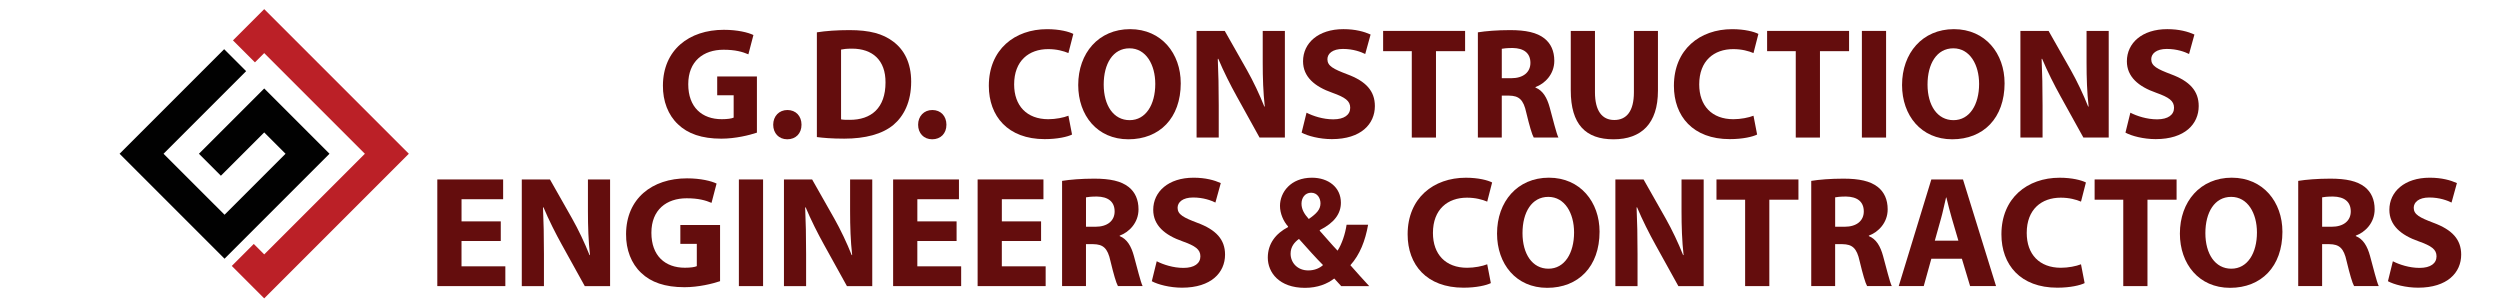
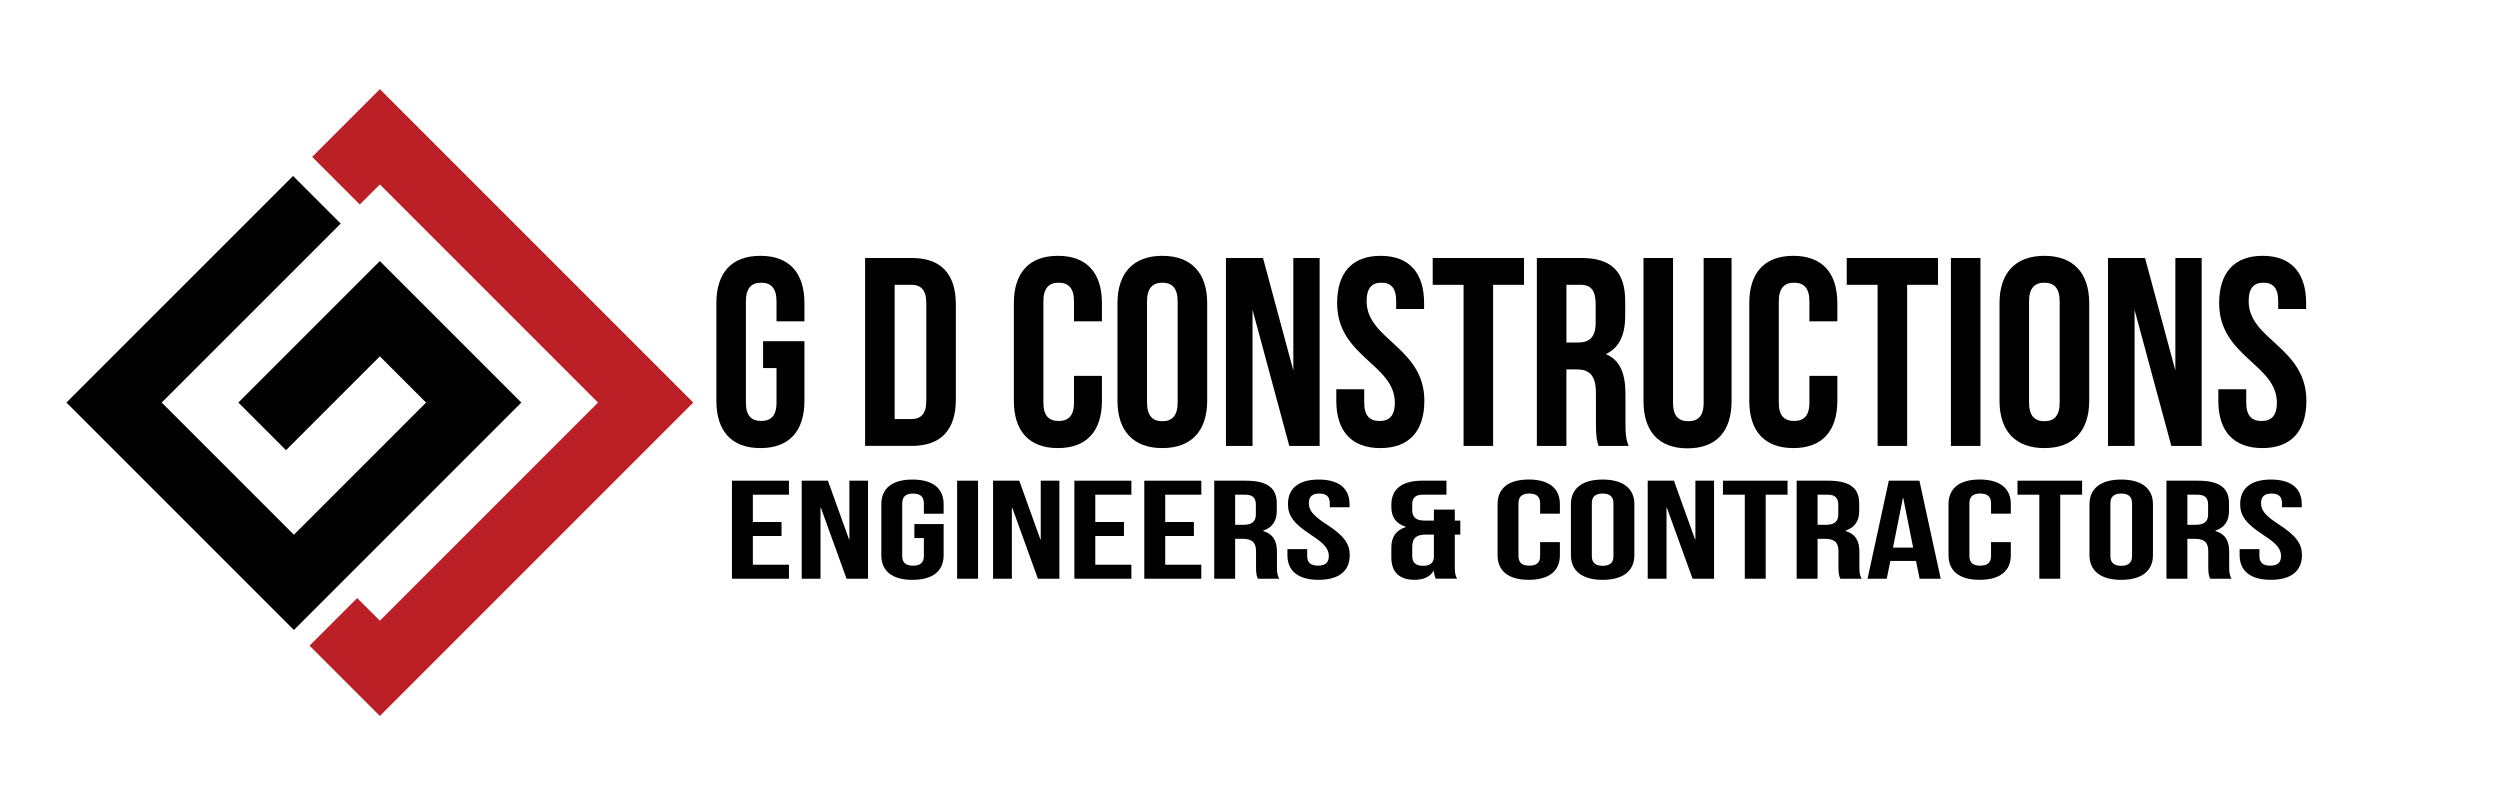
- <svg xmlns="http://www.w3.org/2000/svg" id="Layer_1" data-name="Layer 1" viewBox="0 0 1404.84 172.8">
-   <defs>
-     <style>
-       .cls-1 {
-         fill: #640d0d;
-       }
- 
-       .cls-2 {
-         fill: #bb2027;
-       }
- 
-       .cls-3 {
-         fill: #010101;
-       }
-     </style>
-   </defs>
+ <svg xmlns="http://www.w3.org/2000/svg" version="1.1" id="Layer_1" x="0px" y="0px" viewBox="0 0 880.19 283.46" style="enable-background:new 0 0 880.19 283.46;" xml:space="preserve">
+   <style type="text/css">
+ 	.st0{fill:#BB2027;}
+ 	.st1{fill:#010101;}
+ </style>
  <g>
-     <polygon class="cls-2" points="148.47 5.13 130.91 22.69 143.26 35.04 148.47 29.83 205.04 86.4 199.83 91.6 194.88 96.56 178.97 112.47 148.47 142.96 142.6 137.09 130.25 149.44 142.24 161.44 148.47 167.67 229.74 86.4 148.47 5.13" />
-     <polygon class="cls-3" points="148.47 123.09 184.94 86.62 185.16 86.4 148.47 49.71 148.25 49.93 111.78 86.4 124.13 98.75 148.47 74.41 160.46 86.4 136.12 110.74 126.18 120.67 114.19 108.69 101.84 96.34 91.9 86.4 138.31 39.99 125.96 27.64 67.2 86.4 89.49 108.69 101.84 121.04 113.83 133.03 126.18 145.38 138.53 133.03 148.47 123.09" />
+     <polygon class="st0" points="133.74,31.39 109.9,55.23 126.67,72 133.74,64.93 210.54,141.73 203.47,148.8 196.75,155.52    175.15,177.13 133.74,218.53 125.76,210.56 108.99,227.33 125.27,243.61 133.74,252.07 244.08,141.73  " />
+     <polygon class="st1" points="133.74,191.55 183.25,142.03 183.55,141.73 133.74,91.92 133.44,92.21 83.92,141.73 100.69,158.5    133.74,125.46 150.01,141.73 116.97,174.78 103.47,188.27 87.2,172 70.43,155.23 56.93,141.73 119.95,78.72 103.18,61.95    23.39,141.73 53.66,172 70.43,188.76 86.7,205.04 103.47,221.81 120.24,205.04  " />
  </g>
  <g>
-     <path class="cls-1" d="m425.33,74.54c-4.18,1.42-12.09,3.38-20,3.38-10.94,0-18.85-2.76-24.36-8.09-5.51-5.16-8.54-12.98-8.45-21.78.09-19.92,14.58-31.3,34.23-31.3,7.74,0,13.69,1.51,16.63,2.93l-2.84,10.85c-3.29-1.42-7.38-2.58-13.96-2.58-11.29,0-19.83,6.4-19.83,19.38s7.74,19.65,18.85,19.65c3.11,0,5.6-.36,6.67-.89v-12.54h-9.25v-10.58h22.32v31.56Z" />
-     <path class="cls-1" d="m434.49,70.09c0-4.8,3.29-8.27,8-8.27s7.91,3.38,7.91,8.27-3.2,8.18-8,8.18-7.91-3.47-7.91-8.18Z" />
-     <path class="cls-1" d="m459.02,18.17c4.98-.8,11.47-1.25,18.32-1.25,11.38,0,18.76,2.04,24.54,6.4,6.22,4.62,10.14,12,10.14,22.58,0,11.47-4.18,19.38-9.96,24.27-6.31,5.25-15.92,7.74-27.65,7.74-7.02,0-12-.44-15.38-.89V18.17Zm13.6,48.9c1.16.27,3.02.27,4.71.27,12.27.09,20.27-6.67,20.27-20.98.09-12.45-7.2-19.03-18.85-19.03-3.02,0-4.98.27-6.13.53v39.21Z" />
-     <path class="cls-1" d="m515.92,70.09c0-4.8,3.29-8.27,8-8.27s7.91,3.38,7.91,8.27-3.2,8.18-8,8.18-7.91-3.47-7.91-8.18Z" />
-     <path class="cls-1" d="m602.43,75.6c-2.49,1.25-8.09,2.58-15.38,2.58-20.72,0-31.39-12.89-31.39-29.96,0-20.45,14.58-31.83,32.72-31.83,7.02,0,12.36,1.42,14.76,2.67l-2.76,10.76c-2.76-1.16-6.58-2.22-11.38-2.22-10.76,0-19.12,6.49-19.12,19.83,0,12,7.11,19.56,19.21,19.56,4.09,0,8.62-.89,11.29-1.96l2.04,10.58Z" />
-     <path class="cls-1" d="m663.51,46.71c0,19.65-11.91,31.56-29.43,31.56s-28.19-13.43-28.19-30.5c0-17.96,11.47-31.39,29.16-31.39s28.45,13.78,28.45,30.32Zm-43.3.8c0,11.74,5.51,20.01,14.58,20.01s14.4-8.71,14.4-20.36c0-10.76-5.16-20.01-14.49-20.01s-14.49,8.71-14.49,20.36Z" />
-     <path class="cls-1" d="m672.4,77.29V17.37h15.83l12.45,21.96c3.56,6.31,7.11,13.78,9.78,20.54h.27c-.89-7.91-1.16-16-1.16-24.98v-17.52h12.45v59.93h-14.23l-12.8-23.12c-3.56-6.4-7.47-14.14-10.4-21.16l-.27.09c.36,7.91.53,16.36.53,26.14v18.05h-12.45Z" />
-     <path class="cls-1" d="m734.19,63.33c3.65,1.87,9.25,3.73,15.03,3.73,6.22,0,9.51-2.58,9.51-6.49s-2.84-5.87-10.05-8.45c-9.96-3.47-16.45-8.98-16.45-17.69,0-10.23,8.54-18.05,22.67-18.05,6.76,0,11.74,1.42,15.29,3.02l-3.02,10.94c-2.4-1.16-6.67-2.84-12.54-2.84s-8.71,2.67-8.71,5.78c0,3.82,3.38,5.51,11.11,8.45,10.58,3.91,15.56,9.42,15.56,17.87,0,10.05-7.74,18.58-24.18,18.58-6.85,0-13.6-1.78-16.98-3.65l2.76-11.2Z" />
-     <path class="cls-1" d="m793.32,28.75h-16.09v-11.38h46.06v11.38h-16.36v48.55h-13.6V28.75Z" />
-     <path class="cls-1" d="m830.48,18.17c4.36-.71,10.85-1.25,18.05-1.25,8.89,0,15.12,1.33,19.38,4.71,3.56,2.85,5.51,7.02,5.51,12.54,0,7.65-5.42,12.89-10.58,14.76v.27c4.18,1.69,6.49,5.69,8,11.2,1.87,6.76,3.73,14.58,4.89,16.89h-13.87c-.98-1.69-2.4-6.58-4.18-13.96-1.6-7.47-4.18-9.51-9.69-9.6h-4.09v23.56h-13.43V18.17Zm13.43,25.78h5.33c6.76,0,10.76-3.38,10.76-8.62,0-5.51-3.73-8.27-9.96-8.36-3.29,0-5.16.27-6.13.44v16.54Z" />
-     <path class="cls-1" d="m896.27,17.37v34.5c0,10.31,3.91,15.56,10.85,15.56s11.03-4.98,11.03-15.56V17.37h13.51v33.61c0,18.49-9.34,27.3-24.98,27.3s-24.01-8.36-24.01-27.47V17.37h13.6Z" />
-     <path class="cls-1" d="m987.4,75.6c-2.49,1.25-8.09,2.58-15.38,2.58-20.72,0-31.39-12.89-31.39-29.96,0-20.45,14.58-31.83,32.72-31.83,7.02,0,12.36,1.42,14.76,2.67l-2.76,10.76c-2.76-1.16-6.58-2.22-11.38-2.22-10.76,0-19.12,6.49-19.12,19.83,0,12,7.11,19.56,19.21,19.56,4.09,0,8.62-.89,11.29-1.96l2.04,10.58Z" />
-     <path class="cls-1" d="m1009.09,28.75h-16.09v-11.38h46.06v11.38h-16.36v48.55h-13.6V28.75Z" />
-     <path class="cls-1" d="m1059.86,17.37v59.93h-13.6V17.37h13.6Z" />
-     <path class="cls-1" d="m1126.45,46.71c0,19.65-11.91,31.56-29.43,31.56s-28.19-13.43-28.19-30.5c0-17.96,11.47-31.39,29.16-31.39s28.45,13.78,28.45,30.32Zm-43.3.8c0,11.74,5.51,20.01,14.58,20.01s14.4-8.71,14.4-20.36c0-10.76-5.16-20.01-14.49-20.01s-14.49,8.71-14.49,20.36Z" />
-     <path class="cls-1" d="m1135.34,77.29V17.37h15.83l12.45,21.96c3.56,6.31,7.11,13.78,9.78,20.54h.27c-.89-7.91-1.16-16-1.16-24.98v-17.52h12.45v59.93h-14.23l-12.8-23.12c-3.56-6.4-7.47-14.14-10.4-21.16l-.27.09c.36,7.91.53,16.36.53,26.14v18.05h-12.45Z" />
-     <path class="cls-1" d="m1197.13,63.33c3.65,1.87,9.25,3.73,15.03,3.73,6.22,0,9.51-2.58,9.51-6.49s-2.84-5.87-10.05-8.45c-9.96-3.47-16.45-8.98-16.45-17.69,0-10.23,8.54-18.05,22.67-18.05,6.76,0,11.74,1.42,15.29,3.02l-3.02,10.94c-2.4-1.16-6.67-2.84-12.54-2.84s-8.71,2.67-8.71,5.78c0,3.82,3.38,5.51,11.11,8.45,10.58,3.91,15.56,9.42,15.56,17.87,0,10.05-7.74,18.58-24.18,18.58-6.85,0-13.6-1.78-16.98-3.65l2.76-11.2Z" />
-     <path class="cls-1" d="m281.39,135.43h-22.05v14.23h24.63v11.11h-38.23v-59.93h36.99v11.11h-23.38v12.45h22.05v11.03Z" />
-     <path class="cls-1" d="m293.21,160.77v-59.93h15.83l12.45,21.96c3.56,6.31,7.11,13.78,9.78,20.54h.27c-.89-7.91-1.16-16-1.16-24.98v-17.52h12.45v59.93h-14.23l-12.8-23.12c-3.56-6.4-7.47-14.14-10.4-21.16l-.27.09c.36,7.91.53,16.36.53,26.14v18.05h-12.45Z" />
-     <path class="cls-1" d="m404.62,158.01c-4.18,1.42-12.09,3.38-20,3.38-10.94,0-18.85-2.76-24.36-8.09-5.51-5.16-8.54-12.98-8.45-21.78.09-19.92,14.58-31.3,34.23-31.3,7.74,0,13.69,1.51,16.63,2.93l-2.84,10.85c-3.29-1.42-7.38-2.58-13.96-2.58-11.29,0-19.83,6.4-19.83,19.38s7.74,19.65,18.85,19.65c3.11,0,5.6-.36,6.67-.89v-12.54h-9.25v-10.58h22.32v31.56Z" />
-     <path class="cls-1" d="m428.8,100.84v59.93h-13.6v-59.93h13.6Z" />
-     <path class="cls-1" d="m440.53,160.77v-59.93h15.83l12.45,21.96c3.56,6.31,7.11,13.78,9.78,20.54h.27c-.89-7.91-1.16-16-1.16-24.98v-17.52h12.45v59.93h-14.23l-12.8-23.12c-3.56-6.4-7.47-14.14-10.4-21.16l-.27.09c.36,7.91.53,16.36.53,26.14v18.05h-12.45Z" />
-     <path class="cls-1" d="m537.53,135.43h-22.05v14.23h24.63v11.11h-38.23v-59.93h36.99v11.11h-23.38v12.45h22.05v11.03Z" />
-     <path class="cls-1" d="m585.01,135.43h-22.05v14.23h24.63v11.11h-38.23v-59.93h36.99v11.11h-23.38v12.45h22.05v11.03Z" />
-     <path class="cls-1" d="m596.83,101.64c4.36-.71,10.85-1.25,18.05-1.25,8.89,0,15.12,1.33,19.38,4.71,3.56,2.84,5.51,7.02,5.51,12.54,0,7.65-5.42,12.89-10.58,14.76v.27c4.18,1.69,6.49,5.69,8,11.2,1.87,6.76,3.73,14.58,4.89,16.89h-13.87c-.98-1.69-2.4-6.58-4.18-13.96-1.6-7.47-4.18-9.51-9.69-9.6h-4.09v23.56h-13.43v-59.13Zm13.43,25.78h5.33c6.76,0,10.76-3.38,10.76-8.62,0-5.51-3.73-8.27-9.96-8.36-3.29,0-5.16.27-6.13.45v16.54Z" />
-     <path class="cls-1" d="m650,146.81c3.65,1.87,9.25,3.73,15.03,3.73,6.22,0,9.51-2.58,9.51-6.49s-2.84-5.87-10.05-8.45c-9.96-3.47-16.45-8.98-16.45-17.69,0-10.22,8.54-18.05,22.67-18.05,6.76,0,11.74,1.42,15.29,3.02l-3.02,10.94c-2.4-1.16-6.67-2.84-12.54-2.84s-8.71,2.67-8.71,5.78c0,3.82,3.38,5.51,11.11,8.45,10.58,3.91,15.56,9.42,15.56,17.87,0,10.05-7.74,18.58-24.18,18.58-6.85,0-13.6-1.78-16.98-3.64l2.76-11.2Z" />
-     <path class="cls-1" d="m753.67,160.77c-1.24-1.33-2.49-2.67-3.91-4.27-3.91,3.02-9.34,5.25-16.45,5.25-14.49,0-20.89-8.62-20.89-16.98,0-7.91,4.54-13.6,11.38-17.16v-.36c-2.58-2.84-4.53-7.29-4.53-11.56,0-7.56,5.96-15.83,17.96-15.83,9.25,0,16.27,5.42,16.27,14.05,0,6.05-3.56,11.2-11.83,15.38l-.09.36c3.47,3.82,7.11,8.18,10.05,11.2,2.4-3.73,4.27-9.25,5.07-14.58h12.09c-1.6,9.07-4.62,16.8-9.96,22.76,3.38,3.82,6.85,7.74,10.58,11.74h-15.74Zm-10.22-11.83c-3.73-3.73-8.62-9.16-13.51-14.67-2.49,1.78-4.71,4.36-4.71,8.27,0,5.07,3.82,9.42,9.96,9.42,3.56,0,6.49-1.33,8.27-3.02Zm-12.09-34.5c0,3.02,1.42,5.69,4.09,8.62,4.36-3.02,6.58-5.33,6.58-8.8,0-2.84-1.69-5.96-5.25-5.96s-5.42,3.02-5.42,6.14Z" />
-     <path class="cls-1" d="m837.77,159.08c-2.49,1.25-8.09,2.58-15.38,2.58-20.72,0-31.39-12.89-31.39-29.96,0-20.45,14.58-31.83,32.72-31.83,7.02,0,12.36,1.42,14.76,2.67l-2.76,10.76c-2.76-1.16-6.58-2.22-11.38-2.22-10.76,0-19.12,6.49-19.12,19.83,0,12,7.11,19.56,19.21,19.56,4.09,0,8.62-.89,11.29-1.96l2.04,10.58Z" />
-     <path class="cls-1" d="m898.85,130.18c0,19.65-11.91,31.56-29.43,31.56s-28.18-13.43-28.18-30.5c0-17.96,11.47-31.39,29.16-31.39s28.45,13.78,28.45,30.32Zm-43.3.8c0,11.74,5.51,20.01,14.58,20.01s14.4-8.71,14.4-20.36c0-10.76-5.16-20-14.49-20s-14.49,8.71-14.49,20.36Z" />
-     <path class="cls-1" d="m907.74,160.77v-59.93h15.83l12.45,21.96c3.56,6.31,7.11,13.78,9.78,20.54h.27c-.89-7.91-1.16-16-1.16-24.98v-17.52h12.45v59.93h-14.23l-12.8-23.12c-3.56-6.4-7.47-14.14-10.4-21.16l-.27.09c.36,7.91.53,16.36.53,26.14v18.05h-12.45Z" />
-     <path class="cls-1" d="m980.64,112.22h-16.09v-11.38h46.06v11.38h-16.36v48.55h-13.6v-48.55Z" />
-     <path class="cls-1" d="m1017.81,101.64c4.36-.71,10.85-1.25,18.05-1.25,8.89,0,15.12,1.33,19.38,4.71,3.56,2.84,5.51,7.02,5.51,12.54,0,7.65-5.42,12.89-10.58,14.76v.27c4.18,1.69,6.49,5.69,8,11.2,1.87,6.76,3.73,14.58,4.89,16.89h-13.87c-.98-1.69-2.4-6.58-4.18-13.96-1.6-7.47-4.18-9.51-9.69-9.6h-4.09v23.56h-13.43v-59.13Zm13.43,25.78h5.33c6.76,0,10.76-3.38,10.76-8.62,0-5.51-3.73-8.27-9.96-8.36-3.29,0-5.16.27-6.13.45v16.54Z" />
-     <path class="cls-1" d="m1085.29,145.38l-4.27,15.38h-14.05l18.32-59.93h17.78l18.58,59.93h-14.58l-4.62-15.38h-17.16Zm15.2-10.14l-3.73-12.71c-1.07-3.56-2.13-8-3.02-11.56h-.18c-.89,3.56-1.78,8.09-2.76,11.56l-3.56,12.71h13.25Z" />
-     <path class="cls-1" d="m1171.44,159.08c-2.49,1.25-8.09,2.58-15.38,2.58-20.72,0-31.39-12.89-31.39-29.96,0-20.45,14.58-31.83,32.72-31.83,7.02,0,12.36,1.42,14.76,2.67l-2.76,10.76c-2.76-1.16-6.58-2.22-11.38-2.22-10.76,0-19.12,6.49-19.12,19.83,0,12,7.11,19.56,19.21,19.56,4.09,0,8.62-.89,11.29-1.96l2.04,10.58Z" />
-     <path class="cls-1" d="m1193.13,112.22h-16.09v-11.38h46.06v11.38h-16.36v48.55h-13.6v-48.55Z" />
-     <path class="cls-1" d="m1282.58,130.18c0,19.65-11.91,31.56-29.43,31.56s-28.19-13.43-28.19-30.5c0-17.96,11.47-31.39,29.16-31.39s28.45,13.78,28.45,30.32Zm-43.3.8c0,11.74,5.51,20.01,14.58,20.01s14.4-8.71,14.4-20.36c0-10.76-5.16-20-14.49-20s-14.49,8.71-14.49,20.36Z" />
-     <path class="cls-1" d="m1291.46,101.64c4.36-.71,10.85-1.25,18.05-1.25,8.89,0,15.12,1.33,19.38,4.71,3.56,2.84,5.51,7.02,5.51,12.54,0,7.65-5.42,12.89-10.58,14.76v.27c4.18,1.69,6.49,5.69,8,11.2,1.87,6.76,3.73,14.58,4.89,16.89h-13.87c-.98-1.69-2.4-6.58-4.18-13.96-1.6-7.47-4.18-9.51-9.69-9.6h-4.09v23.56h-13.43v-59.13Zm13.43,25.78h5.33c6.76,0,10.76-3.38,10.76-8.62,0-5.51-3.73-8.27-9.96-8.36-3.29,0-5.16.27-6.13.45v16.54Z" />
-     <path class="cls-1" d="m1344.63,146.81c3.65,1.87,9.25,3.73,15.03,3.73,6.22,0,9.51-2.58,9.51-6.49s-2.84-5.87-10.05-8.45c-9.96-3.47-16.45-8.98-16.45-17.69,0-10.22,8.54-18.05,22.67-18.05,6.76,0,11.74,1.42,15.29,3.02l-3.02,10.94c-2.4-1.16-6.67-2.84-12.54-2.84s-8.71,2.67-8.71,5.78c0,3.82,3.38,5.51,11.11,8.45,10.58,3.91,15.56,9.42,15.56,17.87,0,10.05-7.74,18.58-24.18,18.58-6.85,0-13.6-1.78-16.98-3.64l2.76-11.2Z" />
+     <path d="M268.66,120.13h14.56v20.99c0,10.59-5.29,16.64-15.5,16.64s-15.5-6.05-15.5-16.64v-34.41c0-10.59,5.29-16.64,15.5-16.64   s15.5,6.05,15.5,16.64v6.43h-9.83v-7.09c0-4.73-2.08-6.52-5.39-6.52c-3.31,0-5.39,1.8-5.39,6.52v35.73c0,4.73,2.08,6.43,5.39,6.43   c3.31,0,5.39-1.7,5.39-6.43v-12.19h-4.73V120.13z" />
+     <path d="M304.58,90.83h16.45c10.4,0,15.5,5.77,15.5,16.35v33.46c0,10.59-5.1,16.35-15.5,16.35h-16.45V90.83z M314.98,100.28v47.26   h5.86c3.31,0,5.29-1.7,5.29-6.43v-34.41c0-4.73-1.98-6.43-5.29-6.43H314.98z" />
+     <path d="M387.96,132.33v8.79c0,10.59-5.29,16.64-15.5,16.64s-15.5-6.05-15.5-16.64v-34.41c0-10.59,5.29-16.64,15.5-16.64   s15.5,6.05,15.5,16.64v6.43h-9.83v-7.09c0-4.73-2.08-6.52-5.39-6.52s-5.39,1.8-5.39,6.52v35.73c0,4.73,2.08,6.43,5.39,6.43   s5.39-1.7,5.39-6.43v-9.45H387.96z" />
+     <path d="M393.44,106.71c0-10.59,5.58-16.64,15.79-16.64s15.79,6.05,15.79,16.64v34.41c0,10.59-5.58,16.64-15.79,16.64   s-15.79-6.05-15.79-16.64V106.71z M403.84,141.78c0,4.73,2.08,6.52,5.39,6.52s5.39-1.8,5.39-6.52v-35.73   c0-4.73-2.08-6.52-5.39-6.52s-5.39,1.8-5.39,6.52V141.78z" />
+     <path d="M440.99,109.07V157h-9.36V90.83h13.04l10.68,39.61V90.83h9.26V157h-10.68L440.99,109.07z" />
+     <path d="M486.08,90.07c10.11,0,15.31,6.05,15.31,16.64v2.08h-9.83v-2.74c0-4.73-1.89-6.52-5.2-6.52s-5.2,1.8-5.2,6.52   c0,13.61,20.32,16.17,20.32,35.07c0,10.59-5.29,16.64-15.5,16.64s-15.5-6.05-15.5-16.64v-4.06h9.83v4.73   c0,4.73,2.08,6.43,5.39,6.43s5.39-1.7,5.39-6.43c0-13.61-20.32-16.17-20.32-35.07C470.77,96.12,475.97,90.07,486.08,90.07z" />
+     <path d="M504.42,90.83h32.14v9.45h-10.87V157h-10.4v-56.72h-10.87V90.83z" />
+     <path d="M562.84,157c-0.57-1.7-0.95-2.74-0.95-8.13v-10.4c0-6.14-2.08-8.41-6.81-8.41h-3.59V157h-10.4V90.83h15.69   c10.78,0,15.41,5.01,15.41,15.22v5.2c0,6.81-2.17,11.25-6.81,13.42c5.2,2.17,6.9,7.18,6.9,14.08v10.21c0,3.21,0.09,5.58,1.13,8.04   H562.84z M551.5,100.28v20.32h4.06c3.88,0,6.24-1.7,6.24-7v-6.52c0-4.73-1.61-6.81-5.29-6.81H551.5z" />
+     <path d="M589.03,90.83v51.04c0,4.73,2.08,6.43,5.39,6.43s5.39-1.7,5.39-6.43V90.83h9.83v50.38c0,10.59-5.29,16.64-15.5,16.64   s-15.5-6.05-15.5-16.64V90.83H589.03z" />
+     <path d="M646.88,132.33v8.79c0,10.59-5.29,16.64-15.5,16.64s-15.5-6.05-15.5-16.64v-34.41c0-10.59,5.29-16.64,15.5-16.64   s15.5,6.05,15.5,16.64v6.43h-9.83v-7.09c0-4.73-2.08-6.52-5.39-6.52s-5.39,1.8-5.39,6.52v35.73c0,4.73,2.08,6.43,5.39,6.43   s5.39-1.7,5.39-6.43v-9.45H646.88z" />
+     <path d="M650.19,90.83h32.14v9.45h-10.87V157h-10.4v-56.72h-10.87V90.83z" />
+     <path d="M686.87,90.83h10.4V157h-10.4V90.83z" />
+     <path d="M703.98,106.71c0-10.59,5.58-16.64,15.79-16.64s15.79,6.05,15.79,16.64v34.41c0,10.59-5.58,16.64-15.79,16.64   s-15.79-6.05-15.79-16.64V106.71z M714.38,141.78c0,4.73,2.08,6.52,5.39,6.52s5.39-1.8,5.39-6.52v-35.73   c0-4.73-2.08-6.52-5.39-6.52s-5.39,1.8-5.39,6.52V141.78z" />
+     <path d="M751.53,109.07V157h-9.36V90.83h13.04l10.68,39.61V90.83h9.26V157h-10.68L751.53,109.07z" />
+     <path d="M796.62,90.07c10.11,0,15.31,6.05,15.31,16.64v2.08h-9.83v-2.74c0-4.73-1.89-6.52-5.2-6.52s-5.2,1.8-5.2,6.52   c0,13.61,20.32,16.17,20.32,35.07c0,10.59-5.29,16.64-15.5,16.64s-15.5-6.05-15.5-16.64v-4.06h9.83v4.73   c0,4.73,2.08,6.43,5.39,6.43s5.39-1.7,5.39-6.43c0-13.61-20.32-16.17-20.32-35.07C781.31,96.12,786.51,90.07,796.62,90.07z" />
+   </g>
+   <g>
+     <path d="M265.06,183.78h10.1v4.93h-10.1v10.11h12.71v4.93H257.7v-34.51h20.07v4.93h-12.71V183.78z" />
+     <path d="M289.01,178.75h-0.13v25h-6.62v-34.51h9.23l7.43,20.66h0.13v-20.66h6.56v34.51h-7.56L289.01,178.75z" />
+     <path d="M321.93,184.52h10.3v10.95c0,5.52-3.75,8.68-10.97,8.68c-7.23,0-10.97-3.16-10.97-8.68v-17.95c0-5.52,3.75-8.68,10.97-8.68   c7.23,0,10.97,3.16,10.97,8.68v3.35h-6.96v-3.7c0-2.46-1.47-3.4-3.81-3.4s-3.81,0.94-3.81,3.4v18.64c0,2.46,1.47,3.35,3.81,3.35   s3.81-0.89,3.81-3.35v-6.36h-3.34V184.52z" />
+     <path d="M336.98,169.24h7.36v34.51h-7.36V169.24z" />
+     <path d="M356.38,178.75h-0.13v25h-6.62v-34.51h9.23l7.43,20.66h0.13v-20.66h6.56v34.51h-7.56L356.38,178.75z" />
+     <path d="M385.62,183.78h10.1v4.93h-10.1v10.11h12.71v4.93h-20.07v-34.51h20.07v4.93h-12.71V183.78z" />
+     <path d="M410.24,183.78h10.1v4.93h-10.1v10.11h12.71v4.93h-20.07v-34.51h20.07v4.93h-12.71V183.78z" />
+     <path d="M442.89,203.75c-0.4-0.89-0.67-1.43-0.67-4.24v-5.42c0-3.2-1.47-4.39-4.82-4.39h-2.54v14.05h-7.36v-34.51h11.11   c7.63,0,10.91,2.61,10.91,7.94v2.71c0,3.55-1.54,5.82-4.82,6.95v0.1c3.68,1.13,4.88,3.7,4.88,7.3v5.32c0,1.68,0.07,2.91,0.8,4.19   H442.89z M434.86,174.17v10.6h2.88c2.74,0,4.42-0.89,4.42-3.65v-3.4c0-2.46-1.14-3.55-3.75-3.55H434.86z" />
+     <path d="M464.3,168.84c7.16,0,10.84,3.16,10.84,8.68v1.08h-6.96v-1.43c0-2.46-1.34-3.4-3.68-3.4c-2.34,0-3.68,0.94-3.68,3.4   c0,2.51,1.47,4.39,6.29,7.49c6.16,3.99,8.1,6.85,8.1,10.8c0,5.52-3.75,8.68-10.97,8.68c-7.23,0-10.97-3.16-10.97-8.68v-2.12h6.96   v2.46c0,2.46,1.47,3.35,3.81,3.35s3.81-0.89,3.81-3.35c0-2.51-1.47-4.39-6.29-7.49c-6.16-3.99-8.1-6.85-8.1-10.8   C453.46,172,457.14,168.84,464.3,168.84z" />
+     <path d="M494.94,185.55v-0.1c-3.48-1.08-5.08-3.35-5.08-7.05v-0.64c0-5.52,3.61-8.53,10.97-8.53h8.43v4.93h-8.3   c-2.34,0-3.75,0.89-3.75,3.35v2.12c0,2.76,1.67,3.65,4.42,3.65h3.21v-3.85h7.36v3.85h1.94v4.93h-1.94v11.34   c0,1.68,0.07,2.91,0.8,4.19h-7.49c-0.33-0.69-0.54-1.18-0.67-2.71h-0.13c-1.27,2.02-3.41,3.11-6.69,3.11   c-5.42,0-8.16-2.81-8.16-7.89v-3.5C489.86,189.25,491.33,186.74,494.94,185.55z M501.03,199.21c2.21,0,3.68-0.84,3.81-3.01v-7.99   h-2.81c-3.35,0-4.82,1.18-4.82,4.39v3.2C497.22,198.27,498.69,199.21,501.03,199.21z" />
+     <path d="M549.2,190.88v4.58c0,5.52-3.75,8.68-10.97,8.68c-7.23,0-10.97-3.16-10.97-8.68v-17.95c0-5.52,3.75-8.68,10.97-8.68   c7.23,0,10.97,3.16,10.97,8.68v3.35h-6.96v-3.7c0-2.46-1.47-3.4-3.81-3.4s-3.81,0.94-3.81,3.4v18.64c0,2.46,1.47,3.35,3.81,3.35   s3.81-0.89,3.81-3.35v-4.93H549.2z" />
+     <path d="M553.08,177.52c0-5.52,3.95-8.68,11.17-8.68s11.17,3.16,11.17,8.68v17.95c0,5.52-3.95,8.68-11.17,8.68   s-11.17-3.16-11.17-8.68V177.52z M560.44,195.81c0,2.46,1.47,3.4,3.81,3.4s3.81-0.94,3.81-3.4v-18.64c0-2.46-1.47-3.4-3.81-3.4   s-3.81,0.94-3.81,3.4V195.81z" />
+     <path d="M586.87,178.75h-0.13v25h-6.62v-34.51h9.23l7.43,20.66h0.13v-20.66h6.56v34.51h-7.56L586.87,178.75z" />
+     <path d="M606.6,169.24h22.75v4.93h-7.69v29.58h-7.36v-29.58h-7.69V169.24z" />
+     <path d="M647.95,203.75c-0.4-0.89-0.67-1.43-0.67-4.24v-5.42c0-3.2-1.47-4.39-4.82-4.39h-2.54v14.05h-7.36v-34.51h11.11   c7.63,0,10.91,2.61,10.91,7.94v2.71c0,3.55-1.54,5.82-4.82,6.95v0.1c3.68,1.13,4.88,3.7,4.88,7.3v5.32c0,1.68,0.07,2.91,0.8,4.19   H647.95z M639.92,174.17v10.6h2.88c2.74,0,4.42-0.89,4.42-3.65v-3.4c0-2.46-1.14-3.55-3.75-3.55H639.92z" />
+     <path d="M683.28,203.75h-7.43l-1.27-6.26h-9.03l-1.27,6.26h-6.76l7.49-34.51h10.77L683.28,203.75z M666.48,192.8h7.09l-3.48-17.45   h-0.13L666.48,192.8z" />
+     <path d="M707.96,190.88v4.58c0,5.52-3.75,8.68-10.97,8.68c-7.23,0-10.97-3.16-10.97-8.68v-17.95c0-5.52,3.75-8.68,10.97-8.68   c7.23,0,10.97,3.16,10.97,8.68v3.35H701v-3.7c0-2.46-1.47-3.4-3.81-3.4s-3.81,0.94-3.81,3.4v18.64c0,2.46,1.47,3.35,3.81,3.35   s3.81-0.89,3.81-3.35v-4.93H707.96z" />
+     <path d="M710.3,169.24h22.75v4.93h-7.69v29.58H718v-29.58h-7.69V169.24z" />
+     <path d="M735.66,177.52c0-5.52,3.95-8.68,11.17-8.68s11.17,3.16,11.17,8.68v17.95c0,5.52-3.95,8.68-11.17,8.68   s-11.17-3.16-11.17-8.68V177.52z M743.02,195.81c0,2.46,1.47,3.4,3.81,3.4s3.81-0.94,3.81-3.4v-18.64c0-2.46-1.47-3.4-3.81-3.4   s-3.81,0.94-3.81,3.4V195.81z" />
+     <path d="M778.15,203.75c-0.4-0.89-0.67-1.43-0.67-4.24v-5.42c0-3.2-1.47-4.39-4.82-4.39h-2.54v14.05h-7.36v-34.51h11.11   c7.63,0,10.91,2.61,10.91,7.94v2.71c0,3.55-1.54,5.82-4.82,6.95v0.1c3.68,1.13,4.88,3.7,4.88,7.3v5.32c0,1.68,0.07,2.91,0.8,4.19   H778.15z M770.12,174.17v10.6h2.88c2.74,0,4.42-0.89,4.42-3.65v-3.4c0-2.46-1.14-3.55-3.75-3.55H770.12z" />
+     <path d="M799.55,168.84c7.16,0,10.84,3.16,10.84,8.68v1.08h-6.96v-1.43c0-2.46-1.34-3.4-3.68-3.4c-2.34,0-3.68,0.94-3.68,3.4   c0,2.51,1.47,4.39,6.29,7.49c6.16,3.99,8.1,6.85,8.1,10.8c0,5.52-3.75,8.68-10.97,8.68c-7.23,0-10.97-3.16-10.97-8.68v-2.12h6.96   v2.46c0,2.46,1.47,3.35,3.81,3.35s3.81-0.89,3.81-3.35c0-2.51-1.47-4.39-6.29-7.49c-6.16-3.99-8.1-6.85-8.1-10.8   C788.71,172,792.4,168.84,799.55,168.84z" />
  </g>
</svg>
